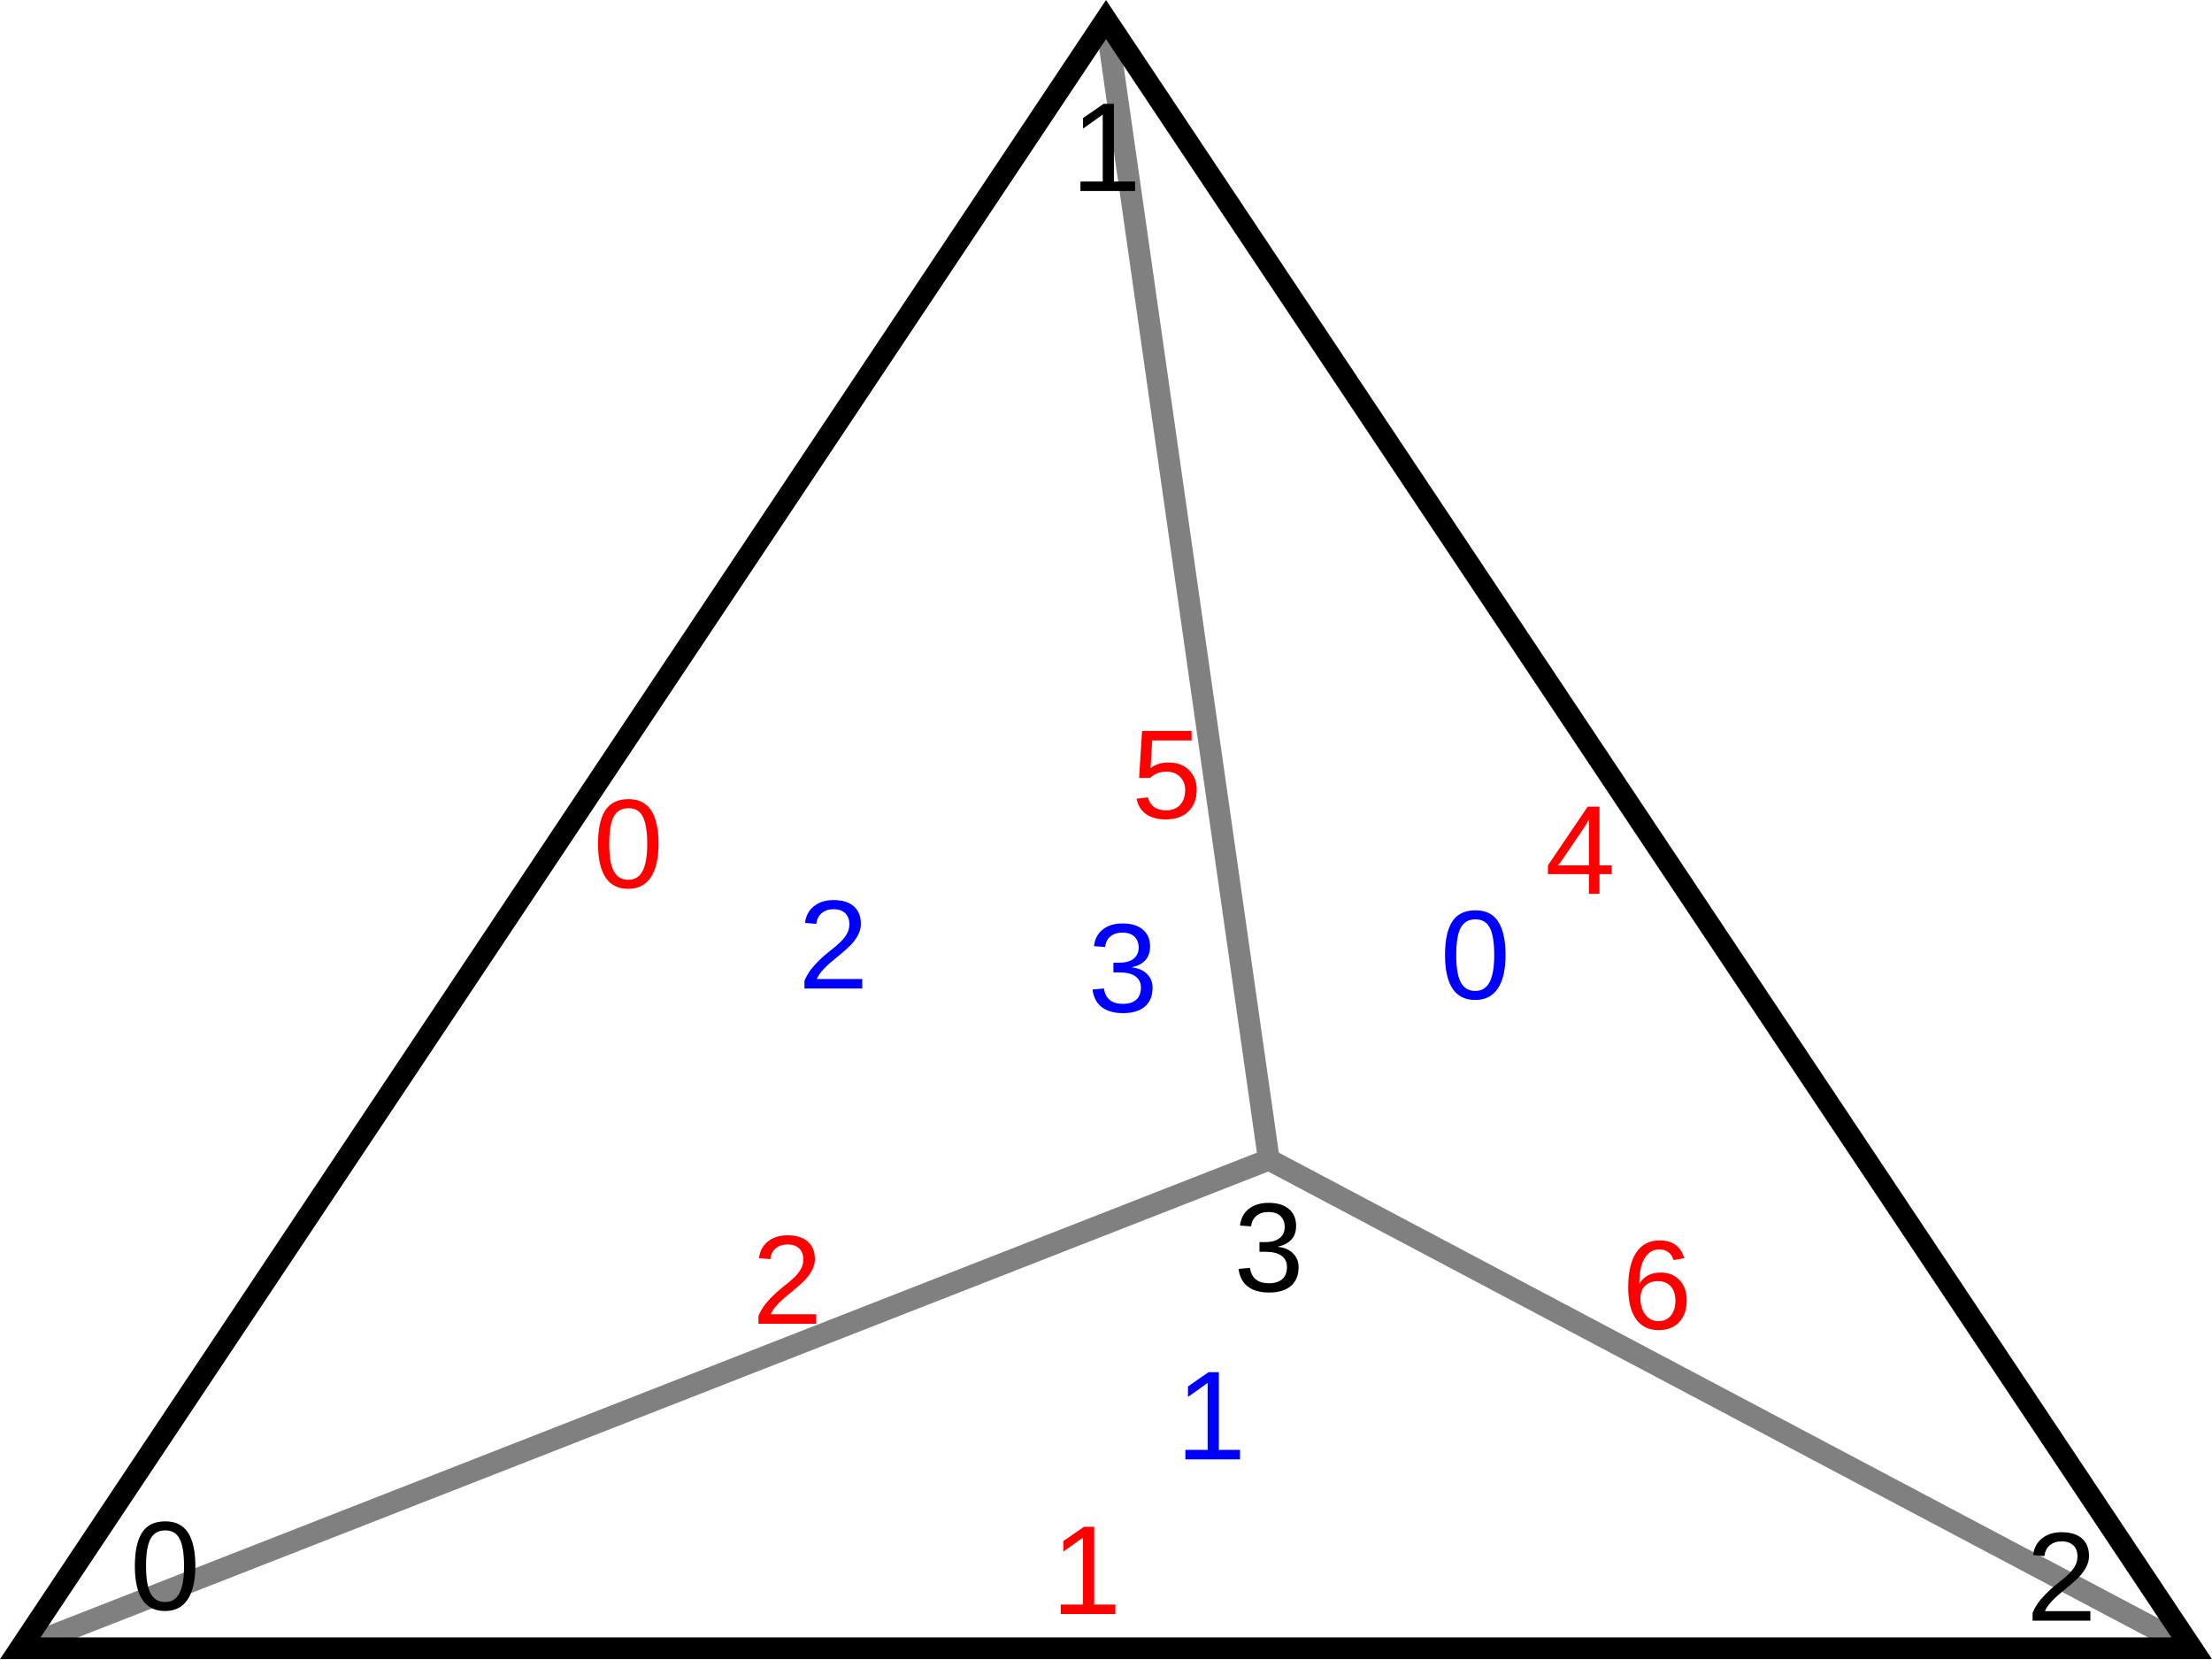
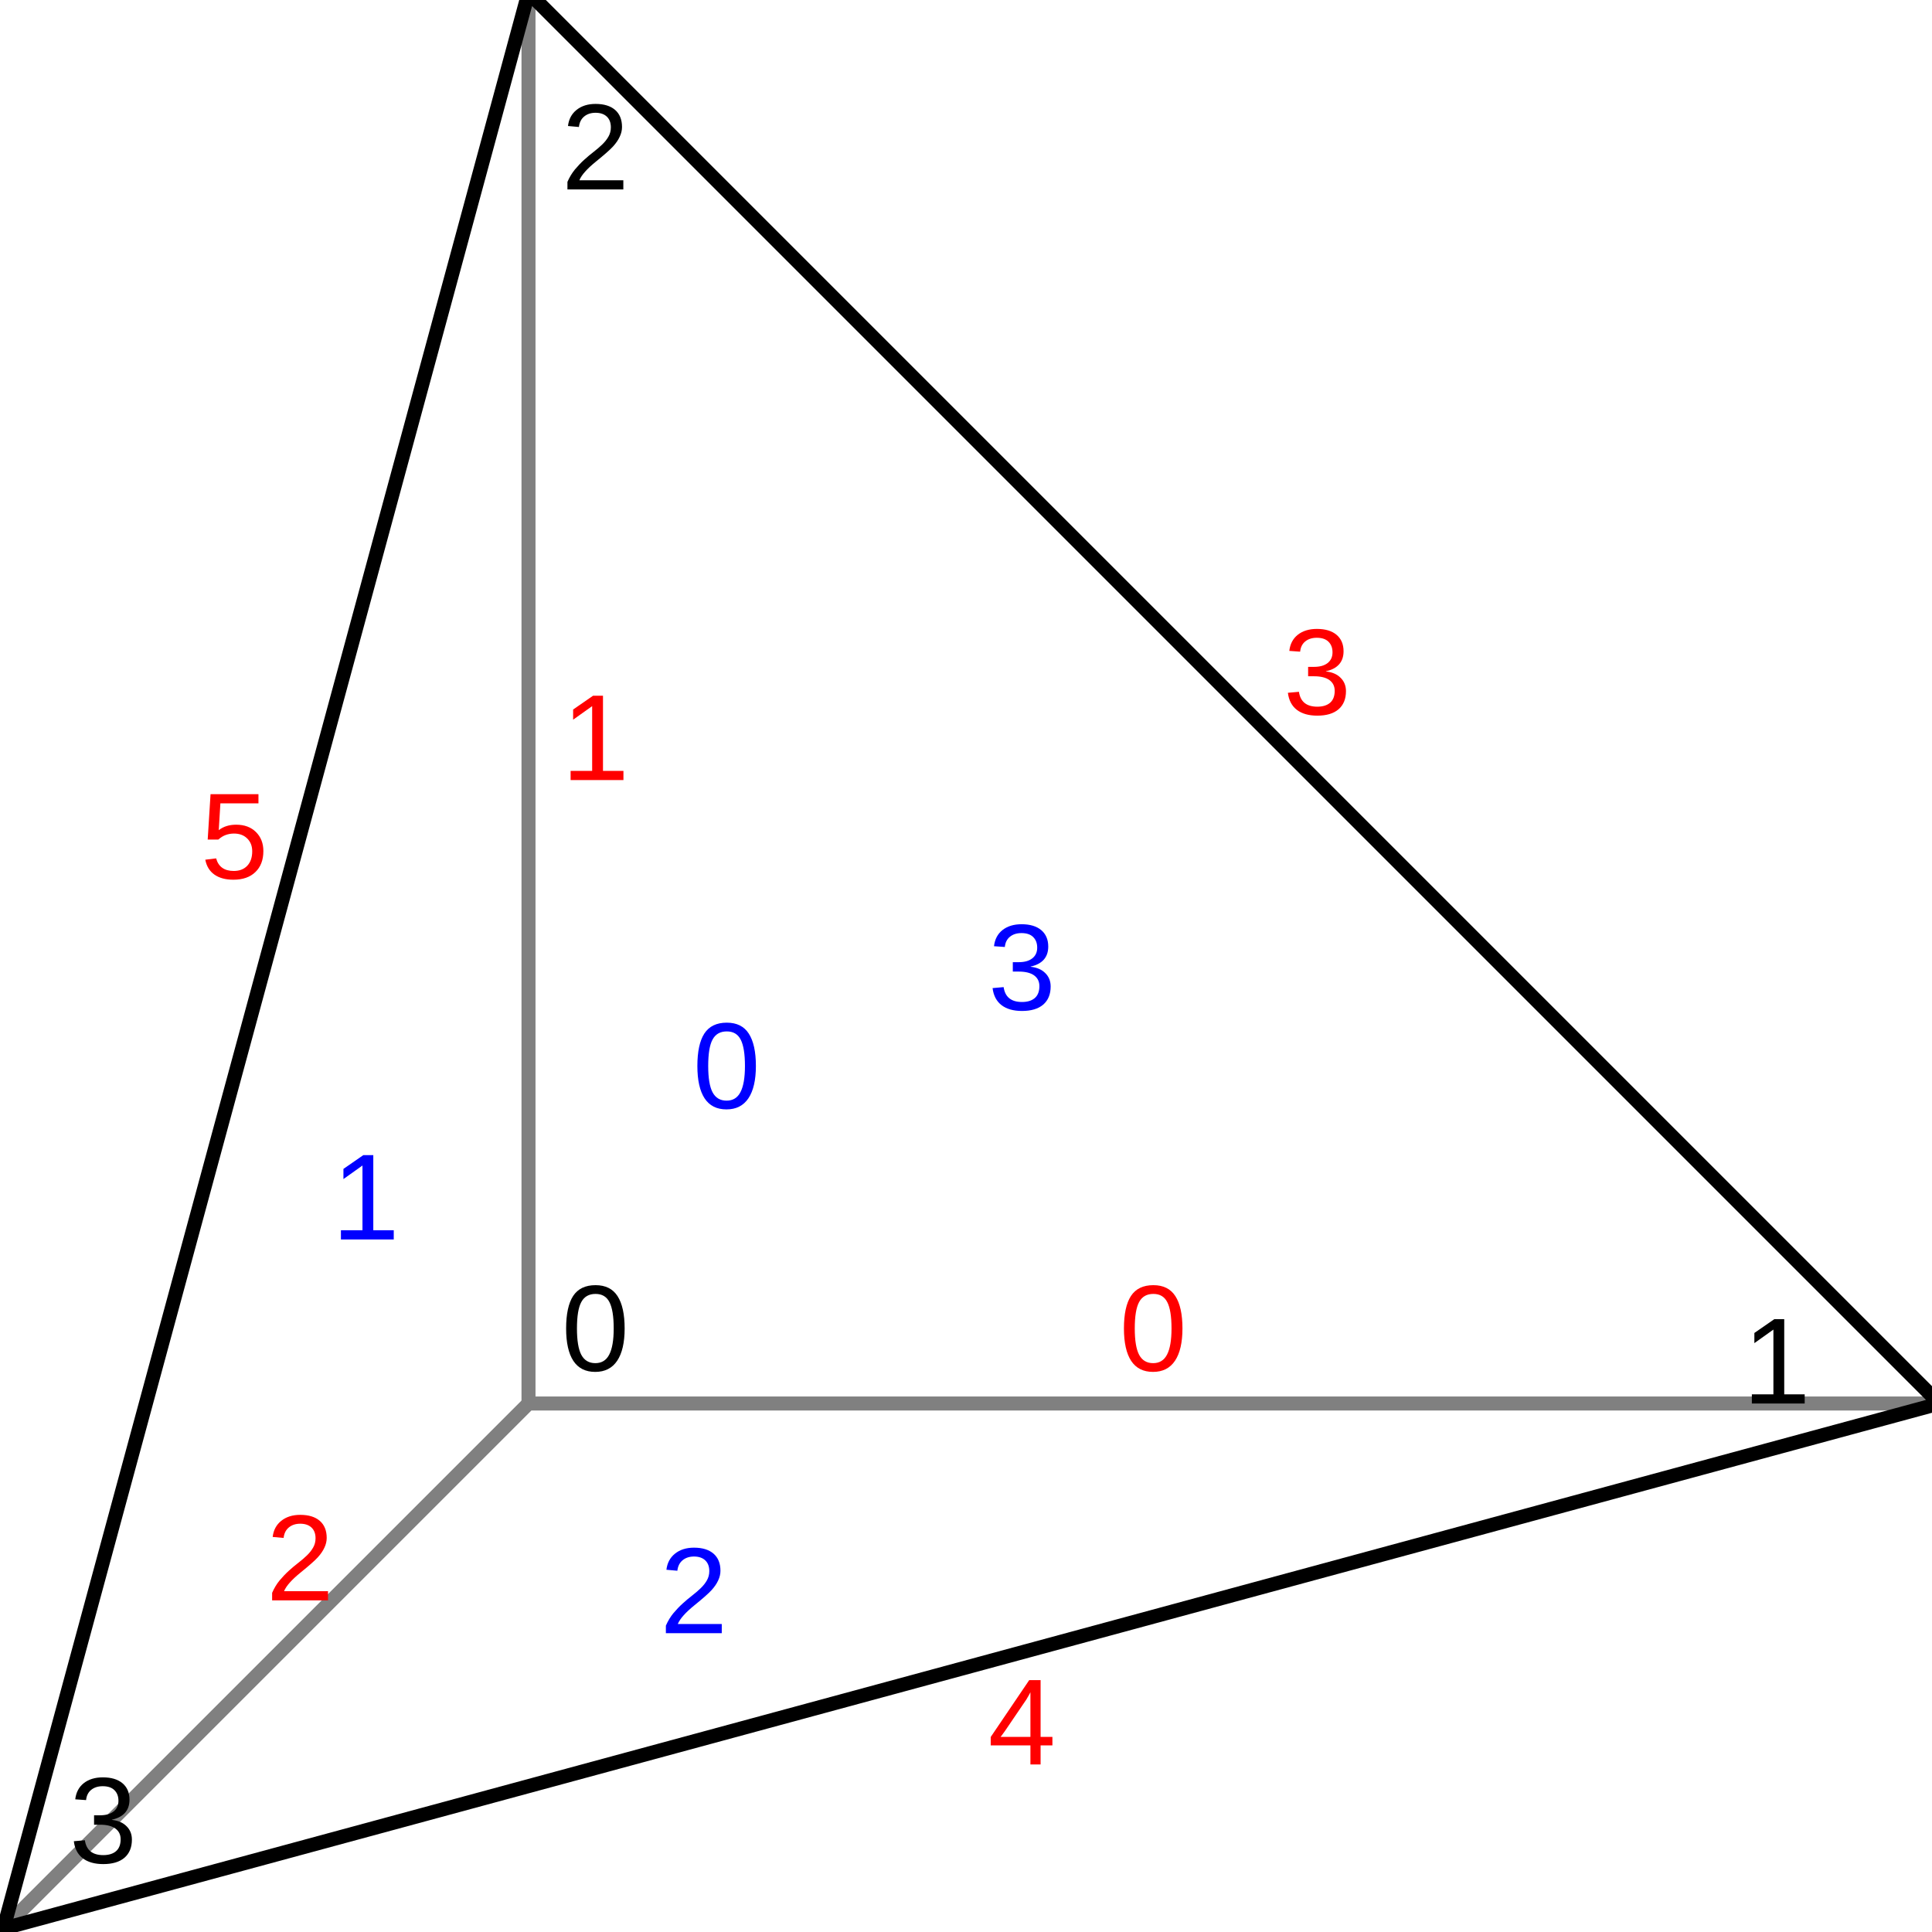
- <svg xmlns="http://www.w3.org/2000/svg" width="86.249mm" height="64.687mm" viewBox="0 0 305.606 229.204" id="svg5987" version="1.1">
-   <defs id="defs5989" />
-   <g id="layer1" transform="translate(2.802776,-824.658)">
-     <path style="fill:none;fill-rule:evenodd;stroke:#808080;stroke-width:3;stroke-linecap:butt;stroke-linejoin:miter;stroke-miterlimit:4;stroke-dasharray:none;stroke-opacity:1" d="M 0,1052.362 172.5,984.862 300,1052.362" id="path5999" />
-     <path style="fill:none;fill-rule:evenodd;stroke:#808080;stroke-width:3;stroke-linecap:butt;stroke-linejoin:miter;stroke-miterlimit:4;stroke-dasharray:none;stroke-opacity:1" d="M 172.5,984.862 150,827.362" id="path6001" />
-     <path style="fill:none;fill-rule:evenodd;stroke:#000000;stroke-width:3;stroke-linecap:butt;stroke-linejoin:miter;stroke-miterlimit:4;stroke-dasharray:none;stroke-opacity:1" d="M 0,1052.362 300,1052.362 150,827.362 Z" id="path5997" />
-     <text xml:space="preserve" style="font-style:normal;font-variant:normal;font-weight:normal;font-stretch:normal;font-size:17.5px;line-height:125%;font-family:Arial;-inkscape-font-specification:Arial;letter-spacing:0px;word-spacing:0px;fill:#000000;fill-opacity:1;stroke:none;stroke-width:1px;stroke-linecap:butt;stroke-linejoin:miter;stroke-opacity:1" x="15.14" y="1047.046" id="text6543">
-       <tspan id="tspan6545" x="15.14" y="1047.046">0</tspan>
+ <svg xmlns="http://www.w3.org/2000/svg" width="77.893mm" height="77.893mm" viewBox="0 0 276 276" id="svg5169" version="1.1">
+   <defs id="defs5171" />
+   <g id="layer1" transform="translate(0.5,-776.8622)">
+     <path style="fill:none;fill-rule:evenodd;stroke:#808080;stroke-width:2;stroke-linecap:butt;stroke-linejoin:miter;stroke-miterlimit:4;stroke-dasharray:none;stroke-dashoffset:0;stroke-opacity:1" d="M 0,1052.362 75,977.362 275,977.362" id="path5187" />
+     <path style="fill:none;fill-rule:evenodd;stroke:#808080;stroke-width:2;stroke-linecap:butt;stroke-linejoin:miter;stroke-miterlimit:4;stroke-dasharray:none;stroke-dashoffset:0;stroke-opacity:1" d="M 75,977.362 75,777.362" id="path5189" />
+     <path style="fill:none;fill-rule:evenodd;stroke:#000000;stroke-width:2;stroke-linecap:butt;stroke-linejoin:round;stroke-miterlimit:4;stroke-dasharray:none;stroke-opacity:1" d="M 276.563,977.362 75,775.8 7.7745225e-7,1052.362 Z" id="path5183" />
+     <text xml:space="preserve" style="font-style:normal;font-weight:normal;line-height:0%;font-family:sans-serif;letter-spacing:0px;word-spacing:0px;fill:#000000;fill-opacity:1;stroke:none;stroke-width:1px;stroke-linecap:butt;stroke-linejoin:miter;stroke-opacity:1" x="79.688" y="972.675" id="text5731">
+       <tspan id="tspan5733" x="79.688" y="972.675" style="font-style:normal;font-variant:normal;font-weight:normal;font-stretch:normal;font-size:17.5px;line-height:1.25;font-family:Arial;-inkscape-font-specification:Arial">0</tspan>
    </text>
-     <text xml:space="preserve" style="font-style:normal;font-variant:normal;font-weight:normal;font-stretch:normal;font-size:17.5px;line-height:125%;font-family:Arial;-inkscape-font-specification:Arial;letter-spacing:0px;word-spacing:0px;fill:#000000;fill-opacity:1;stroke:none;stroke-width:1px;stroke-linecap:butt;stroke-linejoin:miter;stroke-opacity:1" x="145.14" y="851.046" id="text6543-0">
-       <tspan id="tspan6545-6" x="145.14" y="851.046">1</tspan>
+     <text xml:space="preserve" style="font-style:normal;font-weight:normal;line-height:0%;font-family:sans-serif;letter-spacing:0px;word-spacing:0px;fill:#000000;fill-opacity:1;stroke:none;stroke-width:1px;stroke-linecap:butt;stroke-linejoin:miter;stroke-opacity:1" x="248.438" y="977.362" id="text5731-3">
+       <tspan id="tspan5733-3" x="248.438" y="977.362" style="font-style:normal;font-variant:normal;font-weight:normal;font-stretch:normal;font-size:17.5px;line-height:1.25;font-family:Arial;-inkscape-font-specification:Arial">1</tspan>
    </text>
-     <text xml:space="preserve" style="font-style:normal;font-variant:normal;font-weight:normal;font-stretch:normal;font-size:17.5px;line-height:125%;font-family:Arial;-inkscape-font-specification:Arial;letter-spacing:0px;word-spacing:0px;fill:#000000;fill-opacity:1;stroke:none;stroke-width:1px;stroke-linecap:butt;stroke-linejoin:miter;stroke-opacity:1" x="277.14" y="1048.546" id="text6543-7">
-       <tspan id="tspan6545-2" x="277.14" y="1048.546">2</tspan>
+     <text xml:space="preserve" style="font-style:normal;font-weight:normal;line-height:0%;font-family:sans-serif;letter-spacing:0px;word-spacing:0px;fill:#000000;fill-opacity:1;stroke:none;stroke-width:1px;stroke-linecap:butt;stroke-linejoin:miter;stroke-opacity:1" x="79.688" y="803.925" id="text5731-9">
+       <tspan id="tspan5733-0" x="79.688" y="803.925" style="font-style:normal;font-variant:normal;font-weight:normal;font-stretch:normal;font-size:17.5px;line-height:1.25;font-family:Arial;-inkscape-font-specification:Arial">2</tspan>
    </text>
-     <text xml:space="preserve" style="font-style:normal;font-variant:normal;font-weight:normal;font-stretch:normal;font-size:17.5px;line-height:125%;font-family:Arial;-inkscape-font-specification:Arial;letter-spacing:0px;word-spacing:0px;fill:#000000;fill-opacity:1;stroke:none;stroke-width:1px;stroke-linecap:butt;stroke-linejoin:miter;stroke-opacity:1" x="167.64" y="1003.046" id="text6543-76">
-       <tspan id="tspan6545-8" x="167.64" y="1003.046">3</tspan>
+     <text xml:space="preserve" style="font-style:normal;font-weight:normal;line-height:0%;font-family:sans-serif;letter-spacing:0px;word-spacing:0px;fill:#000000;fill-opacity:1;stroke:none;stroke-width:1px;stroke-linecap:butt;stroke-linejoin:miter;stroke-opacity:1" x="9.375" y="1042.987" id="text5731-7">
+       <tspan id="tspan5733-6" x="9.375" y="1042.987" style="font-style:normal;font-variant:normal;font-weight:normal;font-stretch:normal;font-size:17.5px;line-height:1.25;font-family:Arial;-inkscape-font-specification:Arial">3</tspan>
    </text>
-     <text xml:space="preserve" style="font-style:normal;font-variant:normal;font-weight:normal;font-stretch:normal;font-size:17.5px;line-height:125%;font-family:Arial;-inkscape-font-specification:Arial;letter-spacing:0px;word-spacing:0px;fill:#ff0000;fill-opacity:1;stroke:none;stroke-width:1px;stroke-linecap:butt;stroke-linejoin:miter;stroke-opacity:1" x="142.418" y="1047.632" id="text6543-9">
-       <tspan id="tspan6545-7" x="142.418" y="1047.632">1</tspan>
+     <text xml:space="preserve" style="font-style:normal;font-weight:normal;line-height:0%;font-family:sans-serif;letter-spacing:0px;word-spacing:0px;fill:#ff0000;fill-opacity:1;stroke:none;stroke-width:1px;stroke-linecap:butt;stroke-linejoin:miter;stroke-opacity:1" x="159.375" y="972.675" id="text5731-86">
+       <tspan id="tspan5733-5" x="159.375" y="972.675" style="font-style:normal;font-variant:normal;font-weight:normal;font-stretch:normal;font-size:17.5px;line-height:1.25;font-family:Arial;-inkscape-font-specification:Arial;fill:#ff0000;fill-opacity:1">0</tspan>
    </text>
-     <text xml:space="preserve" style="font-style:normal;font-variant:normal;font-weight:normal;font-stretch:normal;font-size:17.5px;line-height:125%;font-family:Arial;-inkscape-font-specification:Arial;letter-spacing:0px;word-spacing:0px;fill:#ff0000;fill-opacity:1;stroke:none;stroke-width:1px;stroke-linecap:butt;stroke-linejoin:miter;stroke-opacity:1" x="79.134" y="947.278" id="text6543-9-0">
-       <tspan id="tspan6545-7-3" x="79.134" y="947.278">0</tspan>
+     <text xml:space="preserve" style="font-style:normal;font-weight:normal;line-height:0%;font-family:sans-serif;letter-spacing:0px;word-spacing:0px;fill:#ff0000;fill-opacity:1;stroke:none;stroke-width:1px;stroke-linecap:butt;stroke-linejoin:miter;stroke-opacity:1" x="79.688" y="888.3" id="text5731-86-9">
+       <tspan id="tspan5733-5-4" x="79.688" y="888.3" style="font-style:normal;font-variant:normal;font-weight:normal;font-stretch:normal;font-size:17.5px;line-height:1.25;font-family:Arial;-inkscape-font-specification:Arial;fill:#ff0000;fill-opacity:1">1</tspan>
    </text>
-     <text xml:space="preserve" style="font-style:normal;font-variant:normal;font-weight:normal;font-stretch:normal;font-size:17.5px;line-height:125%;font-family:Arial;-inkscape-font-specification:Arial;letter-spacing:0px;word-spacing:0px;fill:#ff0000;fill-opacity:1;stroke:none;stroke-width:1px;stroke-linecap:butt;stroke-linejoin:miter;stroke-opacity:1" x="210.65" y="948.136" id="text6543-9-7">
-       <tspan id="tspan6545-7-6" x="210.65" y="948.136">4</tspan>
+     <text xml:space="preserve" style="font-style:normal;font-weight:normal;line-height:0%;font-family:sans-serif;letter-spacing:0px;word-spacing:0px;fill:#ff0000;fill-opacity:1;stroke:none;stroke-width:1px;stroke-linecap:butt;stroke-linejoin:miter;stroke-opacity:1" x="140.625" y="1028.925" id="text5731-86-1">
+       <tspan id="tspan5733-5-1" x="140.625" y="1028.925" style="font-style:normal;font-variant:normal;font-weight:normal;font-stretch:normal;font-size:17.5px;line-height:1.25;font-family:Arial;-inkscape-font-specification:Arial;fill:#ff0000;fill-opacity:1">4</tspan>
    </text>
-     <text xml:space="preserve" style="font-style:normal;font-variant:normal;font-weight:normal;font-stretch:normal;font-size:17.5px;line-height:125%;font-family:Arial;-inkscape-font-specification:Arial;letter-spacing:0px;word-spacing:0px;fill:#ff0000;fill-opacity:1;stroke:none;stroke-width:1px;stroke-linecap:butt;stroke-linejoin:miter;stroke-opacity:1" x="101.104" y="1007.531" id="text6543-9-03">
-       <tspan id="tspan6545-7-32" x="101.104" y="1007.531">2</tspan>
+     <text xml:space="preserve" style="font-style:normal;font-weight:normal;line-height:0%;font-family:sans-serif;letter-spacing:0px;word-spacing:0px;fill:#ff0000;fill-opacity:1;stroke:none;stroke-width:1px;stroke-linecap:butt;stroke-linejoin:miter;stroke-opacity:1" x="28.125" y="902.362" id="text5731-86-14">
+       <tspan id="tspan5733-5-7" x="28.125" y="902.362" style="font-style:normal;font-variant:normal;font-weight:normal;font-stretch:normal;font-size:17.5px;line-height:1.25;font-family:Arial;-inkscape-font-specification:Arial;fill:#ff0000;fill-opacity:1">5</tspan>
    </text>
-     <text xml:space="preserve" style="font-style:normal;font-variant:normal;font-weight:normal;font-stretch:normal;font-size:17.5px;line-height:125%;font-family:Arial;-inkscape-font-specification:Arial;letter-spacing:0px;word-spacing:0px;fill:#ff0000;fill-opacity:1;stroke:none;stroke-width:1px;stroke-linecap:butt;stroke-linejoin:miter;stroke-opacity:1" x="153.529" y="937.682" id="text6543-9-8">
-       <tspan id="tspan6545-7-38" x="153.529" y="937.682">5</tspan>
+     <text xml:space="preserve" style="font-style:normal;font-weight:normal;line-height:0%;font-family:sans-serif;letter-spacing:0px;word-spacing:0px;fill:#ff0000;fill-opacity:1;stroke:none;stroke-width:1px;stroke-linecap:butt;stroke-linejoin:miter;stroke-opacity:1" x="37.5" y="1005.487" id="text5731-86-19">
+       <tspan id="tspan5733-5-3" x="37.5" y="1005.487" style="font-style:normal;font-variant:normal;font-weight:normal;font-stretch:normal;font-size:17.5px;line-height:1.25;font-family:Arial;-inkscape-font-specification:Arial;fill:#ff0000;fill-opacity:1">2</tspan>
    </text>
-     <text xml:space="preserve" style="font-style:normal;font-variant:normal;font-weight:normal;font-stretch:normal;font-size:17.5px;line-height:125%;font-family:Arial;-inkscape-font-specification:Arial;letter-spacing:0px;word-spacing:0px;fill:#ff0000;fill-opacity:1;stroke:none;stroke-width:1px;stroke-linecap:butt;stroke-linejoin:miter;stroke-opacity:1" x="221.257" y="1008.236" id="text6543-9-04">
-       <tspan id="tspan6545-7-385" x="221.257" y="1008.236">6</tspan>
+     <text xml:space="preserve" style="font-style:normal;font-weight:normal;line-height:0%;font-family:sans-serif;letter-spacing:0px;word-spacing:0px;fill:#ff0000;fill-opacity:1;stroke:none;stroke-width:1px;stroke-linecap:butt;stroke-linejoin:miter;stroke-opacity:1" x="182.812" y="878.925" id="text5731-86-0">
+       <tspan id="tspan5733-5-8" x="182.812" y="878.925" style="font-style:normal;font-variant:normal;font-weight:normal;font-stretch:normal;font-size:17.5px;line-height:1.25;font-family:Arial;-inkscape-font-specification:Arial;fill:#ff0000;fill-opacity:1">3</tspan>
    </text>
-     <text xml:space="preserve" style="font-style:normal;font-variant:normal;font-weight:normal;font-stretch:normal;font-size:17.5px;line-height:125%;font-family:Arial;-inkscape-font-specification:Arial;letter-spacing:0px;word-spacing:0px;fill:#0000ff;fill-opacity:1;stroke:none;stroke-width:1px;stroke-linecap:butt;stroke-linejoin:miter;stroke-opacity:1" x="107.466" y="961.217" id="text6543-9-0-4">
-       <tspan id="tspan6545-7-3-9" x="107.466" y="961.217">2</tspan>
+     <text xml:space="preserve" style="font-style:normal;font-weight:normal;line-height:0%;font-family:sans-serif;letter-spacing:0px;word-spacing:0px;fill:#0000ff;fill-opacity:1;stroke:none;stroke-width:1px;stroke-linecap:butt;stroke-linejoin:miter;stroke-opacity:1" x="98.438" y="935.175" id="text5731-86-95">
+       <tspan id="tspan5733-5-73" x="98.438" y="935.175" style="font-style:normal;font-variant:normal;font-weight:normal;font-stretch:normal;font-size:17.5px;line-height:1.25;font-family:Arial;-inkscape-font-specification:Arial;fill:#0000ff;fill-opacity:1">0</tspan>
    </text>
-     <text xml:space="preserve" style="font-style:normal;font-variant:normal;font-weight:normal;font-stretch:normal;font-size:17.5px;line-height:125%;font-family:Arial;-inkscape-font-specification:Arial;letter-spacing:0px;word-spacing:0px;fill:#0000ff;fill-opacity:1;stroke:none;stroke-width:1px;stroke-linecap:butt;stroke-linejoin:miter;stroke-opacity:1" x="159.638" y="1026.268" id="text6543-9-0-4-9">
-       <tspan id="tspan6545-7-3-9-5" x="159.638" y="1026.268">1</tspan>
+     <text xml:space="preserve" style="font-style:normal;font-weight:normal;line-height:0%;font-family:sans-serif;letter-spacing:0px;word-spacing:0px;fill:#0000ff;fill-opacity:1;stroke:none;stroke-width:1px;stroke-linecap:butt;stroke-linejoin:miter;stroke-opacity:1" x="46.875" y="953.925" id="text5731-86-95-1">
+       <tspan id="tspan5733-5-73-8" x="46.875" y="953.925" style="font-style:normal;font-variant:normal;font-weight:normal;font-stretch:normal;font-size:17.5px;line-height:1.25;font-family:Arial;-inkscape-font-specification:Arial;fill:#0000ff;fill-opacity:1">1</tspan>
    </text>
-     <text xml:space="preserve" style="font-style:normal;font-variant:normal;font-weight:normal;font-stretch:normal;font-size:17.5px;line-height:125%;font-family:Arial;-inkscape-font-specification:Arial;letter-spacing:0px;word-spacing:0px;fill:#0000ff;fill-opacity:1;stroke:none;stroke-width:1px;stroke-linecap:butt;stroke-linejoin:miter;stroke-opacity:1" x="196.153" y="962.632" id="text6543-9-0-4-7">
-       <tspan id="tspan6545-7-3-9-0" x="196.153" y="962.632">0</tspan>
+     <text xml:space="preserve" style="font-style:normal;font-weight:normal;line-height:0%;font-family:sans-serif;letter-spacing:0px;word-spacing:0px;fill:#0000ff;fill-opacity:1;stroke:none;stroke-width:1px;stroke-linecap:butt;stroke-linejoin:miter;stroke-opacity:1" x="140.625" y="921.112" id="text5731-86-95-3">
+       <tspan id="tspan5733-5-73-5" x="140.625" y="921.112" style="font-style:normal;font-variant:normal;font-weight:normal;font-stretch:normal;font-size:17.5px;line-height:1.25;font-family:Arial;-inkscape-font-specification:Arial;fill:#0000ff;fill-opacity:1">3</tspan>
    </text>
-     <text xml:space="preserve" style="font-style:normal;font-variant:normal;font-weight:normal;font-stretch:normal;font-size:17.5px;line-height:125%;font-family:Arial;-inkscape-font-specification:Arial;letter-spacing:0px;word-spacing:0px;fill:#0000ff;fill-opacity:1;stroke:none;stroke-width:1px;stroke-linecap:butt;stroke-linejoin:miter;stroke-opacity:1" x="147.466" y="964.45" id="text6543-9-0-4-4">
-       <tspan id="tspan6545-7-3-9-6" x="147.466" y="964.45">3</tspan>
+     <text xml:space="preserve" style="font-style:normal;font-weight:normal;line-height:0%;font-family:sans-serif;letter-spacing:0px;word-spacing:0px;fill:#0000ff;fill-opacity:1;stroke:none;stroke-width:1px;stroke-linecap:butt;stroke-linejoin:miter;stroke-opacity:1" x="93.75" y="1010.175" id="text5731-86-95-0">
+       <tspan id="tspan5733-5-73-1" x="93.75" y="1010.175" style="font-style:normal;font-variant:normal;font-weight:normal;font-stretch:normal;font-size:17.5px;line-height:1.25;font-family:Arial;-inkscape-font-specification:Arial;fill:#0000ff;fill-opacity:1">2</tspan>
    </text>
  </g>
</svg>
